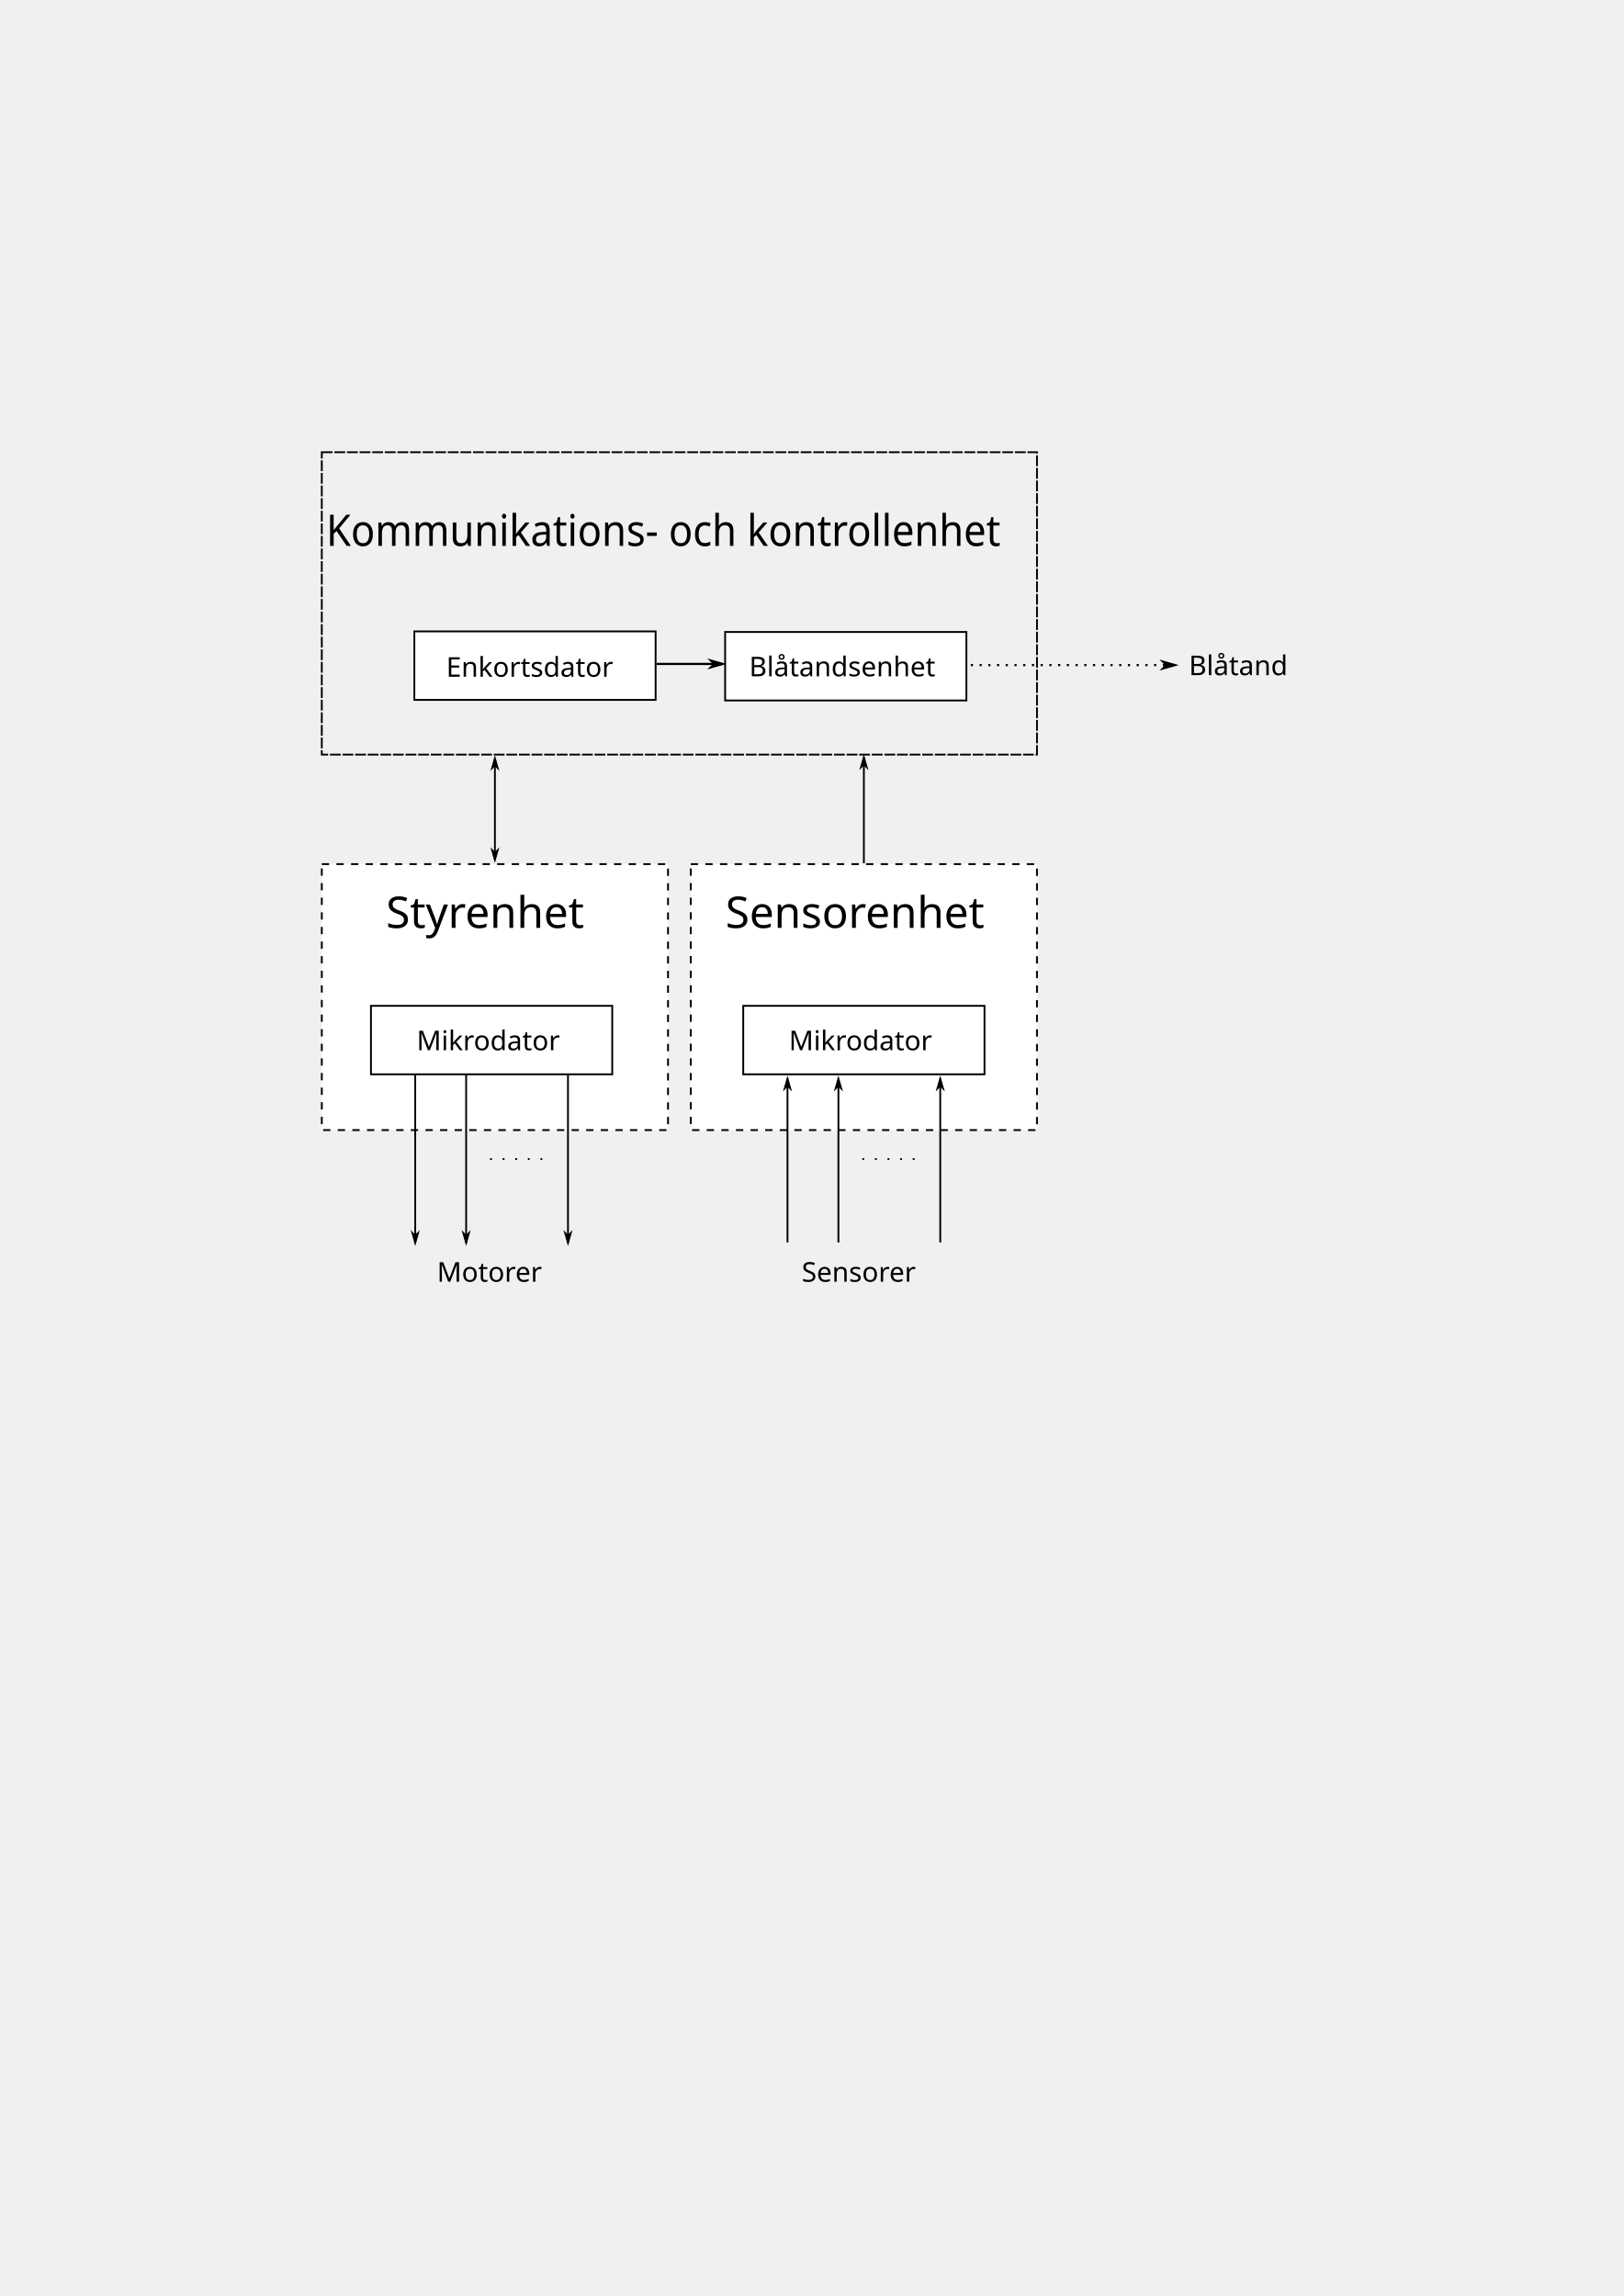
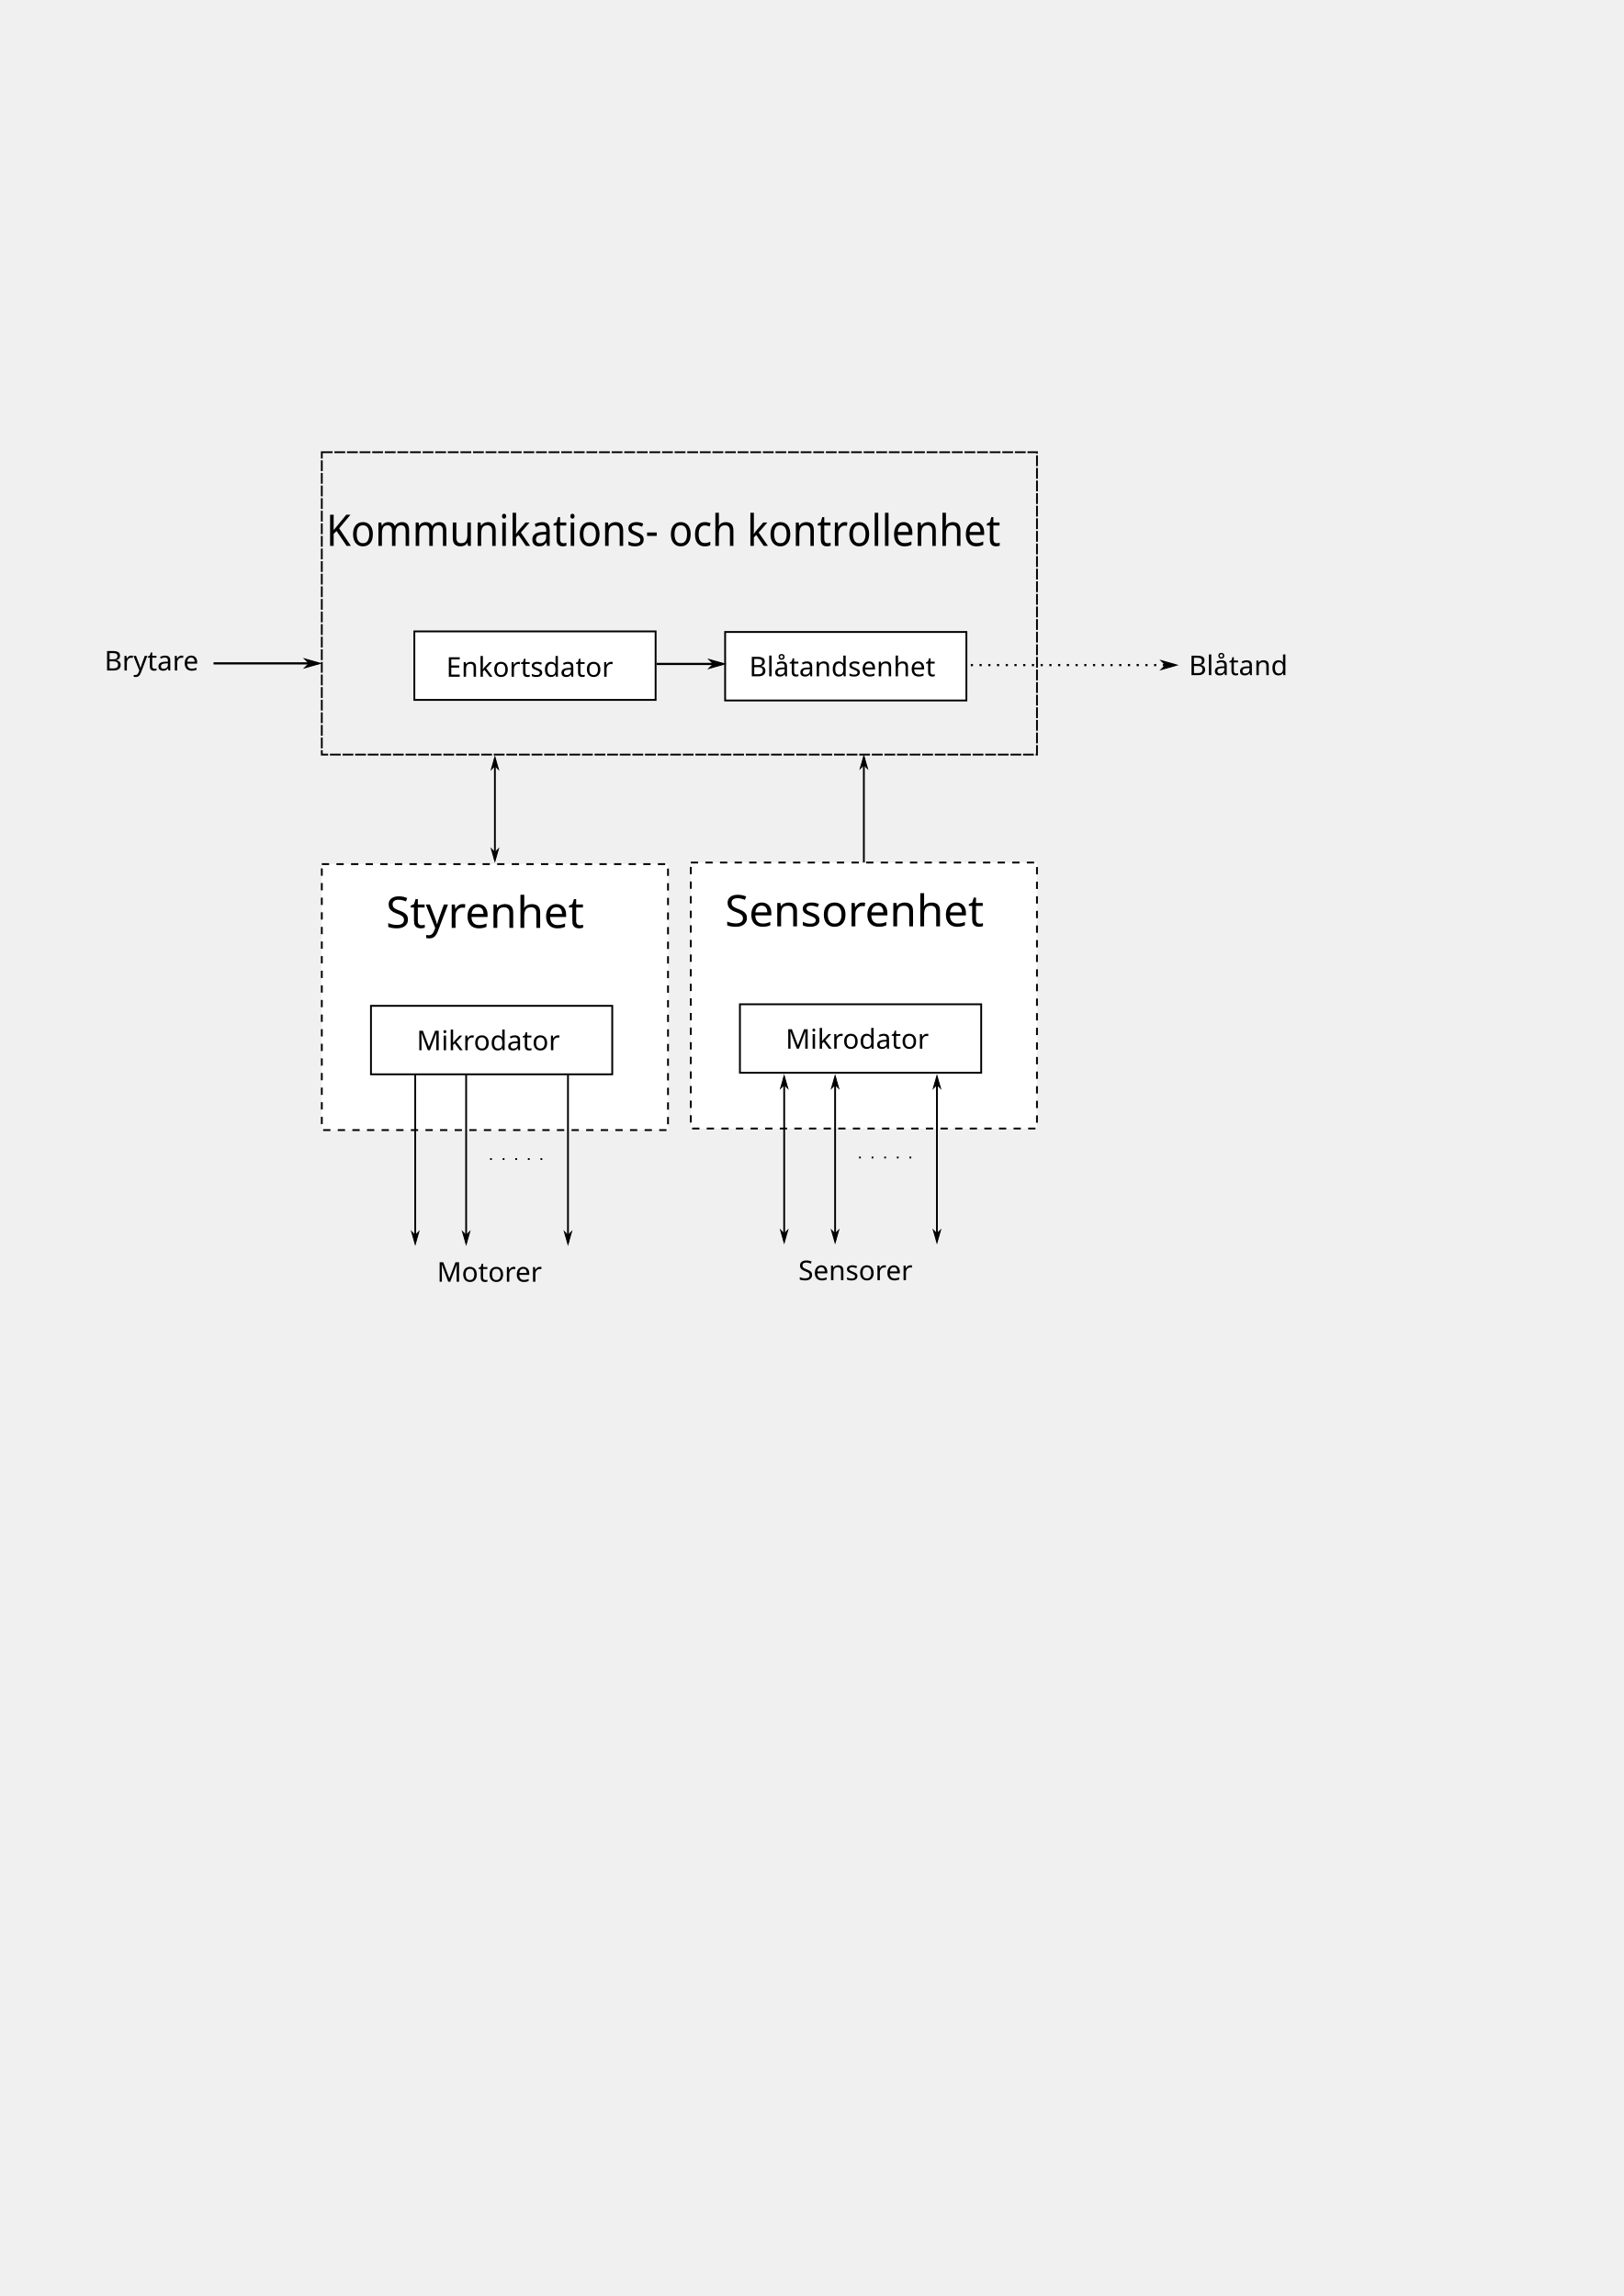
<svg xmlns="http://www.w3.org/2000/svg" width="210mm" height="297mm" viewBox="0 0 744.094 1052.362" id="svg6922" version="1.1">
  <defs id="defs6924">
+     <marker style="overflow:visible" id="marker12801" refX="0" refY="0" orient="auto">
+       <path transform="matrix(0.4,0,0,0.4,4,0)" style="fill:#000000;fill-opacity:1;fill-rule:evenodd;stroke:#000000;stroke-width:1pt;stroke-opacity:1" d="M 0,0 5,-5 -12.5,0 5,5 0,0 Z" id="path12803" />
+     </marker>
+     <marker style="overflow:visible" id="marker12653" refX="0" refY="0" orient="auto">
+       <path transform="matrix(0.4,0,0,0.4,4,0)" style="fill:#000000;fill-opacity:1;fill-rule:evenodd;stroke:#000000;stroke-width:1pt;stroke-opacity:1" d="M 0,0 5,-5 -12.5,0 5,5 0,0 Z" id="path12655" />
+     </marker>
+     <marker orient="auto" refY="0" refX="0" id="marker11662" style="overflow:visible">
+       <path id="path11664" d="M 0,0 5,-5 -12.5,0 5,5 0,0 Z" style="fill:#000000;fill-opacity:1;fill-rule:evenodd;stroke:#000000;stroke-width:1pt;stroke-opacity:1" transform="matrix(0.4,0,0,0.4,4,0)" />
+     </marker>
    <marker orient="auto" refY="0" refX="0" id="marker8154" style="overflow:visible">
      <path id="path8156" d="M 0,0 5,-5 -12.5,0 5,5 0,0 Z" style="fill:#000000;fill-opacity:1;fill-rule:evenodd;stroke:#000000;stroke-width:1pt;stroke-opacity:1" transform="matrix(0.4,0,0,0.4,4,0)" />
    </marker>
    <marker style="overflow:visible" id="marker9057" refX="0" refY="0" orient="auto">
      <path transform="matrix(0.4,0,0,0.4,4,0)" style="fill:#000000;fill-opacity:1;fill-rule:evenodd;stroke:#000000;stroke-width:1pt;stroke-opacity:1" d="M 0,0 5,-5 -12.5,0 5,5 0,0 Z" id="path9059" />
    </marker>
    <marker style="overflow:visible" id="marker9211" refX="0" refY="0" orient="auto">
      <path transform="matrix(0.4,0,0,0.4,4,0)" style="fill:#000000;fill-opacity:1;fill-rule:evenodd;stroke:#000000;stroke-width:1pt;stroke-opacity:1" d="M 0,0 5,-5 -12.5,0 5,5 0,0 Z" id="path9213" />
    </marker>
    <marker style="overflow:visible" id="marker9371" refX="0" refY="0" orient="auto">
      <path transform="matrix(0.4,0,0,0.4,4,0)" style="fill:#000000;fill-opacity:1;fill-rule:evenodd;stroke:#000000;stroke-width:1pt;stroke-opacity:1" d="M 0,0 5,-5 -12.5,0 5,5 0,0 Z" id="path9373" />
    </marker>
    <marker orient="auto" refY="0" refX="0" id="marker4690" style="overflow:visible">
      <path id="path4692" d="M 0,0 5,-5 -12.5,0 5,5 0,0 Z" style="fill:#000000;fill-opacity:1;fill-rule:evenodd;stroke:#000000;stroke-width:1pt;stroke-opacity:1" transform="matrix(-0.4,0,0,-0.4,-4,0)" />
    </marker>
    <marker style="overflow:visible" id="marker6222" refX="0" refY="0" orient="auto">
      <path transform="matrix(0.4,0,0,0.4,4,0)" style="fill:#000000;fill-opacity:1;fill-rule:evenodd;stroke:#000000;stroke-width:1pt;stroke-opacity:1" d="M 0,0 5,-5 -12.5,0 5,5 0,0 Z" id="path6224" />
    </marker>
    <marker orient="auto" refY="0" refX="0" id="marker4690-9" style="overflow:visible">
      <path id="path4692-3" d="M 0,0 5,-5 -12.5,0 5,5 0,0 Z" style="fill:#000000;fill-opacity:1;fill-rule:evenodd;stroke:#000000;stroke-width:1pt;stroke-opacity:1" transform="matrix(-0.4,0,0,-0.4,-4,0)" />
    </marker>
    <marker style="overflow:visible" id="marker7066" refX="0" refY="0" orient="auto">
      <path transform="matrix(0.4,0,0,0.4,4,0)" style="fill:#000000;fill-opacity:1;fill-rule:evenodd;stroke:#000000;stroke-width:1pt;stroke-opacity:1" d="M 0,0 5,-5 -12.5,0 5,5 0,0 Z" id="path7068" />
    </marker>
    <marker style="overflow:visible" id="marker6884" refX="0" refY="0" orient="auto">
      <path transform="matrix(-0.4,0,0,-0.4,-4,0)" style="fill:#000000;fill-opacity:1;fill-rule:evenodd;stroke:#000000;stroke-width:1pt;stroke-opacity:1" d="M 0,0 5,-5 -12.5,0 5,5 0,0 Z" id="path6886" />
    </marker>
-     <marker orient="auto" refY="0" refX="0" id="marker5195" style="overflow:visible">
-       <path id="path5197" d="M 0,0 5,-5 -12.5,0 5,5 0,0 Z" style="fill:#000000;fill-opacity:1;fill-rule:evenodd;stroke:#000000;stroke-width:1pt;stroke-opacity:1" transform="matrix(-0.4,0,0,-0.4,-4,0)" />
-     </marker>
-     <marker orient="auto" refY="0" refX="0" id="marker5195-20" style="overflow:visible">
-       <path id="path5197-93" d="M 0,0 5,-5 -12.5,0 5,5 0,0 Z" style="fill:#000000;fill-opacity:1;fill-rule:evenodd;stroke:#000000;stroke-width:1pt;stroke-opacity:1" transform="matrix(-0.4,0,0,-0.4,-4,0)" />
-     </marker>
-     <marker orient="auto" refY="0" refX="0" id="marker5195-5-9" style="overflow:visible">
-       <path id="path5197-3-3" d="M 0,0 5,-5 -12.5,0 5,5 0,0 Z" style="fill:#000000;fill-opacity:1;fill-rule:evenodd;stroke:#000000;stroke-width:1pt;stroke-opacity:1" transform="matrix(-0.4,0,0,-0.4,-4,0)" />
-     </marker>
    <marker orient="auto" refY="0" refX="0" id="Arrow1Mstart" style="overflow:visible">
      <path id="path7947" d="M 0,0 5,-5 -12.5,0 5,5 0,0 Z" style="fill:#000000;fill-opacity:1;fill-rule:evenodd;stroke:#000000;stroke-width:1pt;stroke-opacity:1" transform="matrix(0.4,0,0,0.4,4,0)" />
    </marker>
    <marker orient="auto" refY="0" refX="0" id="Arrow1Mstart-7" style="overflow:visible">
      <path id="path7947-8" d="M 0,0 5,-5 -12.5,0 5,5 0,0 Z" style="fill:#000000;fill-opacity:1;fill-rule:evenodd;stroke:#000000;stroke-width:1pt;stroke-opacity:1" transform="matrix(0.4,0,0,0.4,4,0)" />
    </marker>
    <marker orient="auto" refY="0" refX="0" id="marker4690-4" style="overflow:visible">
      <path id="path4692-5" d="M 0,0 5,-5 -12.5,0 5,5 0,0 Z" style="fill:#000000;fill-opacity:1;fill-rule:evenodd;stroke:#000000;stroke-width:1pt;stroke-opacity:1" transform="matrix(-0.4,0,0,-0.4,-4,0)" />
    </marker>
    <marker orient="auto" refY="0" refX="0" id="Arrow1Mstart-7-0" style="overflow:visible">
      <path id="path7947-8-3" d="M 0,0 5,-5 -12.5,0 5,5 0,0 Z" style="fill:#000000;fill-opacity:1;fill-rule:evenodd;stroke:#000000;stroke-width:1pt;stroke-opacity:1" transform="matrix(0.4,0,0,0.4,4,0)" />
    </marker>
    <marker orient="auto" refY="0" refX="0" id="marker4690-4-6" style="overflow:visible">
      <path id="path4692-5-1" d="M 0,0 5,-5 -12.5,0 5,5 0,0 Z" style="fill:#000000;fill-opacity:1;fill-rule:evenodd;stroke:#000000;stroke-width:1pt;stroke-opacity:1" transform="matrix(-0.4,0,0,-0.4,-4,0)" />
+     </marker>
+     <marker style="overflow:visible" id="marker6884-6" refX="0" refY="0" orient="auto">
+       <path transform="matrix(-0.4,0,0,-0.4,-4,0)" style="fill:#000000;fill-opacity:1;fill-rule:evenodd;stroke:#000000;stroke-width:1pt;stroke-opacity:1" d="M 0,0 5,-5 -12.5,0 5,5 0,0 Z" id="path6886-3" />
+     </marker>
+     <marker style="overflow:visible" id="marker11452" refX="0" refY="0" orient="auto">
+       <path transform="matrix(0.4,0,0,0.4,4,0)" style="fill:#000000;fill-opacity:1;fill-rule:evenodd;stroke:#000000;stroke-width:1pt;stroke-opacity:1" d="M 0,0 5,-5 -12.5,0 5,5 0,0 Z" id="path11454" />
+     </marker>
+     <marker orient="auto" refY="0" refX="0" id="marker5195-5-9-5" style="overflow:visible">
+       <path id="path5197-3-3-4" d="M 0,0 5,-5 -12.5,0 5,5 0,0 Z" style="fill:#000000;fill-opacity:1;fill-rule:evenodd;stroke:#000000;stroke-width:1pt;stroke-opacity:1" transform="matrix(-0.4,0,0,-0.4,-4,0)" />
+     </marker>
+     <marker style="overflow:visible" id="marker11448" refX="0" refY="0" orient="auto">
+       <path transform="matrix(0.4,0,0,0.4,4,0)" style="fill:#000000;fill-opacity:1;fill-rule:evenodd;stroke:#000000;stroke-width:1pt;stroke-opacity:1" d="M 0,0 5,-5 -12.5,0 5,5 0,0 Z" id="path11450" />
+     </marker>
+     <marker orient="auto" refY="0" refX="0" id="marker5195-20-7" style="overflow:visible">
+       <path id="path5197-93-6" d="M 0,0 5,-5 -12.5,0 5,5 0,0 Z" style="fill:#000000;fill-opacity:1;fill-rule:evenodd;stroke:#000000;stroke-width:1pt;stroke-opacity:1" transform="matrix(-0.4,0,0,-0.4,-4,0)" />
+     </marker>
+     <marker orient="auto" refY="0" refX="0" id="marker5195-5" style="overflow:visible">
+       <path id="path5197-6" d="M 0,0 5,-5 -12.5,0 5,5 0,0 Z" style="fill:#000000;fill-opacity:1;fill-rule:evenodd;stroke:#000000;stroke-width:1pt;stroke-opacity:1" transform="matrix(-0.4,0,0,-0.4,-4,0)" />
+     </marker>
+     <marker orient="auto" refY="0" refX="0" id="Arrow1Mstart-9" style="overflow:visible">
+       <path id="path7947-3" d="M 0,0 5,-5 -12.5,0 5,5 0,0 Z" style="fill:#000000;fill-opacity:1;fill-rule:evenodd;stroke:#000000;stroke-width:1pt;stroke-opacity:1" transform="matrix(0.4,0,0,0.4,4,0)" />
    </marker>
  </defs>
  <g id="layer1">
    <g id="g8879" transform="translate(-178.5714,19.28571)">
      <rect y="376.777" x="326.049" height="121.901" width="158.648" id="rect4290-85" style="fill:#ffffff;stroke:#000000;stroke-width:0.837;stroke-miterlimit:4;stroke-dasharray:3.348, 3.348;stroke-dashoffset:0;stroke-opacity:1" />
      <text id="text5111" y="406.018" x="355.475" style="font-style:normal;font-weight:normal;font-size:100.597px;line-height:125%;font-family:sans-serif;letter-spacing:0px;word-spacing:0px;fill:#000000;fill-opacity:1;stroke:none;stroke-width:1px;stroke-linecap:butt;stroke-linejoin:miter;stroke-opacity:1" xml:space="preserve">
        <tspan id="tspan4305" style="font-size:20px" y="406.018" x="355.475">Styrenhet</tspan>
      </text>
      <g transform="translate(78.72532,-99.06553)" id="g7523">
        <text xml:space="preserve" style="font-style:normal;font-weight:normal;font-size:16.25px;line-height:125%;font-family:sans-serif;letter-spacing:0px;word-spacing:0px;fill:#000000;fill-opacity:1;stroke:none;stroke-width:1px;stroke-linecap:butt;stroke-linejoin:miter;stroke-opacity:1" x="300.102" y="667.254" id="text5461">
          <tspan id="tspan5463" x="300.102" y="667.254" style="font-size:12.5px">Motorer</tspan>
        </text>
        <g id="g7512" transform="translate(-142.8356,-4.949747)">
          <g transform="translate(76.36753,12.02082)" id="g4321">
            <rect y="533.725" x="336.318" height="31.391" width="110.565" id="rect4315" style="fill:#ffffff;fill-opacity:1;stroke:#000000;stroke-width:0.837;stroke-miterlimit:4;stroke-dasharray:none;stroke-dashoffset:0;stroke-opacity:1" />
            <text xml:space="preserve" style="font-style:normal;font-weight:normal;font-size:10px;line-height:125%;font-family:sans-serif;letter-spacing:0px;word-spacing:0px;fill:#000000;fill-opacity:1;stroke:none;stroke-width:1px;stroke-linecap:butt;stroke-linejoin:miter;stroke-opacity:1" x="357.244" y="554.074" id="text4317">
              <tspan id="tspan4319" x="357.244" y="554.074" style="font-size:12.5px">Mikrodator</tspan>
            </text>
          </g>
          <g transform="translate(84.66093,-41.01219)" id="g7488">
            <path style="fill:none;fill-rule:evenodd;stroke:#000000;stroke-width:0.825;stroke-linecap:butt;stroke-linejoin:miter;stroke-miterlimit:4;stroke-dasharray:none;stroke-opacity:1;marker-start:url(#marker9057)" d="m 371.64,695.238 0,-77.056" id="path4446" />
            <path style="fill:none;fill-rule:evenodd;stroke:#000000;stroke-width:0.825;stroke-linecap:butt;stroke-linejoin:miter;stroke-miterlimit:4;stroke-dasharray:0.825, 4.95;stroke-dashoffset:0;stroke-opacity:1" d="m 382.604,656.989 24.742,0" id="path4446-1" />
            <path style="fill:none;fill-rule:evenodd;stroke:#000000;stroke-width:0.825;stroke-linecap:butt;stroke-linejoin:miter;stroke-miterlimit:4;stroke-dasharray:none;stroke-opacity:1;marker-start:url(#marker9211)" d="m 348.306,695.238 0,-77.056" id="path4446-31" />
            <path style="fill:none;fill-rule:evenodd;stroke:#000000;stroke-width:0.825;stroke-linecap:butt;stroke-linejoin:miter;stroke-miterlimit:4;stroke-dasharray:none;stroke-opacity:1;marker-start:url(#marker9371)" d="m 418.309,695.238 0,-77.056" id="path4446-1-5" />
          </g>
        </g>
      </g>
    </g>
    <text xml:space="preserve" style="font-style:normal;font-weight:normal;font-size:96.176px;line-height:125%;font-family:sans-serif;letter-spacing:0px;word-spacing:0px;fill:#000000;fill-opacity:1;stroke:none;stroke-width:1px;stroke-linecap:butt;stroke-linejoin:miter;stroke-opacity:1" x="156.36" y="239.223" id="text5111-6" transform="scale(0.9560475,1.045973)">
      <tspan x="156.36" y="239.223" style="font-size:19.121px" id="tspan4305-0">Kommunikations- och kontrollenhet</tspan>
    </text>
    <rect y="289.403" x="189.882" height="31.391" width="110.565" id="rect4315-6" style="fill:#ffffff;fill-opacity:1;stroke:#000000;stroke-width:0.837;stroke-miterlimit:4;stroke-dasharray:none;stroke-dashoffset:0;stroke-opacity:1" />
    <text xml:space="preserve" style="font-style:normal;font-weight:normal;font-size:10px;line-height:125%;font-family:sans-serif;letter-spacing:0px;word-spacing:0px;fill:#000000;fill-opacity:1;stroke:none;stroke-width:1px;stroke-linecap:butt;stroke-linejoin:miter;stroke-opacity:1" x="204.469" y="310.172" id="text4317-1">
      <tspan id="tspan4319-8" x="204.469" y="310.172" style="font-size:12.5px">Enkortsdator</tspan>
    </text>
    <rect style="opacity:1;fill:#ffffff;fill-opacity:0;stroke:#000000;stroke-width:0.825;stroke-miterlimit:4;stroke-dasharray:4.95, 0.825;stroke-dashoffset:0;stroke-opacity:1" id="rect6752" width="327.744" height="138.593" x="147.471" y="207.274" />
    <rect y="289.665" x="332.303" height="31.391" width="110.565" id="rect4315-5" style="fill:#ffffff;fill-opacity:1;stroke:#000000;stroke-width:0.837;stroke-miterlimit:4;stroke-dasharray:none;stroke-dashoffset:0;stroke-opacity:1" />
    <text xml:space="preserve" style="font-style:normal;font-weight:normal;font-size:10px;line-height:125%;font-family:sans-serif;letter-spacing:0px;word-spacing:0px;fill:#000000;fill-opacity:1;stroke:none;stroke-width:1px;stroke-linecap:butt;stroke-linejoin:miter;stroke-opacity:1" x="343.315" y="309.974" id="text4317-3">
      <tspan id="tspan4319-5" x="343.315" y="309.974" style="font-size:12.5px">Blåtandsenhet</tspan>
    </text>
    <path style="fill:none;fill-rule:evenodd;stroke:#000000;stroke-width:1px;stroke-linecap:butt;stroke-linejoin:miter;stroke-opacity:1;marker-end:url(#marker4690-9)" d="m 300.965,304.314 30.052,0" id="path6808" />
    <path style="fill:none;fill-rule:evenodd;stroke:#000000;stroke-width:1;stroke-linecap:butt;stroke-linejoin:miter;stroke-miterlimit:4;stroke-dasharray:1, 3;stroke-dashoffset:0;stroke-opacity:1;marker-end:url(#marker6884)" d="m 444.886,304.837 93.338,0" id="path6876" />
    <text xml:space="preserve" style="font-style:normal;font-weight:normal;font-size:15px;line-height:125%;font-family:sans-serif;letter-spacing:0px;word-spacing:0px;fill:#000000;fill-opacity:1;stroke:none;stroke-width:1px;stroke-linecap:butt;stroke-linejoin:miter;stroke-opacity:1" x="544.82" y="309.451" id="text7050">
      <tspan id="tspan7052" x="544.82" y="309.451" style="font-size:12.5px">Blåtand</tspan>
    </text>
-     <rect style="fill:#ffffff;stroke:#000000;stroke-width:0.837;stroke-miterlimit:4;stroke-dasharray:3.348, 3.348;stroke-dashoffset:0;stroke-opacity:1" id="rect4290-85-2" width="158.648" height="121.901" x="316.561" y="396.063" />
-     <text xml:space="preserve" style="font-style:normal;font-weight:normal;font-size:100.597px;line-height:125%;font-family:sans-serif;letter-spacing:0px;word-spacing:0px;fill:#000000;fill-opacity:1;stroke:none;stroke-width:1px;stroke-linecap:butt;stroke-linejoin:miter;stroke-opacity:1" x="332.462" y="425.303" id="text5111-0">
-       <tspan x="332.462" y="425.303" style="font-size:20px" id="tspan4305-2">Sensorenhet</tspan>
-     </text>
-     <g id="g7523-3" transform="translate(70.75251,-79.77982)">
-       <text id="text5461-7" y="667.254" x="296.629" style="font-style:normal;font-weight:normal;font-size:16.25px;line-height:125%;font-family:sans-serif;letter-spacing:0px;word-spacing:0px;fill:#000000;fill-opacity:1;stroke:none;stroke-width:1px;stroke-linecap:butt;stroke-linejoin:miter;stroke-opacity:1" xml:space="preserve">
-         <tspan style="font-size:12.5px" y="667.254" x="296.629" id="tspan5463-5">Sensorer</tspan>
-       </text>
-       <g transform="translate(-142.8356,-4.949747)" id="g7512-9">
-         <g id="g4321-2" transform="translate(76.36753,12.02082)">
-           <rect style="fill:#ffffff;fill-opacity:1;stroke:#000000;stroke-width:0.837;stroke-miterlimit:4;stroke-dasharray:none;stroke-dashoffset:0;stroke-opacity:1" id="rect4315-2" width="110.565" height="31.391" x="336.318" y="533.725" />
-           <text id="text4317-8" y="554.074" x="357.244" style="font-style:normal;font-weight:normal;font-size:10px;line-height:125%;font-family:sans-serif;letter-spacing:0px;word-spacing:0px;fill:#000000;fill-opacity:1;stroke:none;stroke-width:1px;stroke-linecap:butt;stroke-linejoin:miter;stroke-opacity:1" xml:space="preserve">
-             <tspan style="font-size:12.5px" y="554.074" x="357.244" id="tspan4319-9">Mikrodator</tspan>
-           </text>
-         </g>
-         <g id="g7488-7" transform="translate(84.66093,-41.01219)">
-           <path id="path4446-3" d="m 371.64,695.238 0,-74.923" style="fill:none;fill-rule:evenodd;stroke:#000000;stroke-width:0.825px;stroke-linecap:butt;stroke-linejoin:miter;stroke-opacity:1;marker-end:url(#marker5195)" />
-           <path id="path4446-1-6" d="m 382.604,656.989 24.742,0" style="fill:none;fill-rule:evenodd;stroke:#000000;stroke-width:0.825;stroke-linecap:butt;stroke-linejoin:miter;stroke-miterlimit:4;stroke-dasharray:0.825, 4.95;stroke-dashoffset:0;stroke-opacity:1" />
-           <path id="path4446-31-1" d="m 348.306,695.238 0,-74.923" style="fill:none;fill-rule:evenodd;stroke:#000000;stroke-width:0.825px;stroke-linecap:butt;stroke-linejoin:miter;stroke-opacity:1;marker-end:url(#marker5195-20)" />
-           <path id="path4446-1-5-2" d="m 418.309,695.238 0,-74.923" style="fill:none;fill-rule:evenodd;stroke:#000000;stroke-width:0.825px;stroke-linecap:butt;stroke-linejoin:miter;stroke-opacity:1;marker-end:url(#marker5195-5-9)" />
-         </g>
-       </g>
-     </g>
    <path style="fill:none;fill-rule:evenodd;stroke:#000000;stroke-width:0.815;stroke-linecap:butt;stroke-linejoin:miter;stroke-miterlimit:4;stroke-dasharray:none;stroke-opacity:1;marker-start:url(#Arrow1Mstart-7);marker-end:url(#marker4690-4)" d="m 226.801,347.731 0,46.24" id="path4688" />
    <path style="fill:none;fill-rule:evenodd;stroke:#000000;stroke-width:0.833;stroke-linecap:butt;stroke-linejoin:miter;stroke-miterlimit:3.7;stroke-dasharray:none;stroke-opacity:1;marker-start:url(#Arrow1Mstart-7-0)" d="m 395.885,347.254 0,48.401" id="path4688-0" />
+     <path style="fill:none;fill-rule:evenodd;stroke:#000000;stroke-width:1px;stroke-linecap:butt;stroke-linejoin:miter;stroke-opacity:1;marker-end:url(#marker4690)" d="m 97.857,304.052 47.857,0 0,0" id="path11618" />
+     <text xml:space="preserve" style="font-style:normal;font-weight:normal;font-size:12.5px;line-height:125%;font-family:sans-serif;letter-spacing:0px;word-spacing:0px;fill:#000000;fill-opacity:1;stroke:none;stroke-width:1px;stroke-linecap:butt;stroke-linejoin:miter;stroke-opacity:1" x="47.857" y="307.308" id="text11828">
+       <tspan id="tspan11830" x="47.857" y="307.308">Brytare</tspan>
+     </text>
+     <rect style="fill:#ffffff;stroke:#000000;stroke-width:0.837;stroke-miterlimit:4;stroke-dasharray:3.348, 3.348;stroke-dashoffset:0;stroke-opacity:1" id="rect4290-85-7" width="158.648" height="121.901" x="316.561" y="395.349" />
+     <text xml:space="preserve" style="font-style:normal;font-weight:normal;font-size:100.597px;line-height:125%;font-family:sans-serif;letter-spacing:0px;word-spacing:0px;fill:#000000;fill-opacity:1;stroke:none;stroke-width:1px;stroke-linecap:butt;stroke-linejoin:miter;stroke-opacity:1" x="332.238" y="424.589" id="text5111-4">
+       <tspan x="332.238" y="424.589" style="font-size:20px" id="tspan4305-5">Sensorenhet</tspan>
+     </text>
+     <text xml:space="preserve" style="font-style:normal;font-weight:normal;font-size:16.25px;line-height:125%;font-family:sans-serif;letter-spacing:0px;word-spacing:0px;fill:#000000;fill-opacity:1;stroke:none;stroke-width:1px;stroke-linecap:butt;stroke-linejoin:miter;stroke-opacity:1" x="365.867" y="586.76" id="text5461-5">
+       <tspan id="tspan5463-4" x="365.867" y="586.76" style="font-size:12.5px">Sensorer</tspan>
+     </text>
+     <g id="g4321-7" transform="translate(2.769703,-73.42306)">
+       <rect style="fill:#ffffff;fill-opacity:1;stroke:#000000;stroke-width:0.837;stroke-miterlimit:4;stroke-dasharray:none;stroke-dashoffset:0;stroke-opacity:1" id="rect4315-4" width="110.565" height="31.391" x="336.318" y="533.725" />
+       <text id="text4317-4" y="554.074" x="357.244" style="font-style:normal;font-weight:normal;font-size:10px;line-height:125%;font-family:sans-serif;letter-spacing:0px;word-spacing:0px;fill:#000000;fill-opacity:1;stroke:none;stroke-width:1px;stroke-linecap:butt;stroke-linejoin:miter;stroke-opacity:1" xml:space="preserve">
+         <tspan style="font-size:12.5px" y="554.074" x="357.244" id="tspan4319-3">Mikrodator</tspan>
+       </text>
+     </g>
+     <path style="fill:none;fill-rule:evenodd;stroke:#000000;stroke-width:0.825;stroke-linecap:butt;stroke-linejoin:miter;stroke-miterlimit:4;stroke-dasharray:none;stroke-opacity:1;marker-end:url(#marker5195-5);marker-start:url(#marker12653)" d="m 382.703,568.782 0,-74.923" id="path4446-0" />
+     <path style="fill:none;fill-rule:evenodd;stroke:#000000;stroke-width:0.825;stroke-linecap:butt;stroke-linejoin:miter;stroke-miterlimit:4;stroke-dasharray:0.825, 4.95;stroke-dashoffset:0;stroke-opacity:1" d="m 393.667,530.533 24.742,0" id="path4446-1-7" />
+     <path style="fill:none;fill-rule:evenodd;stroke:#000000;stroke-width:0.825;stroke-linecap:butt;stroke-linejoin:miter;stroke-miterlimit:4;stroke-dasharray:none;stroke-opacity:1;marker-end:url(#marker5195-20-7);marker-start:url(#marker11662)" d="m 359.369,568.782 0,-74.923" id="path4446-31-8" />
+     <path style="fill:none;fill-rule:evenodd;stroke:#000000;stroke-width:0.825;stroke-linecap:butt;stroke-linejoin:miter;stroke-miterlimit:4;stroke-dasharray:none;stroke-opacity:1;marker-end:url(#marker5195-5-9-5);marker-start:url(#marker12801)" d="m 429.372,568.782 0,-74.923" id="path4446-1-5-6" />
  </g>
</svg>
